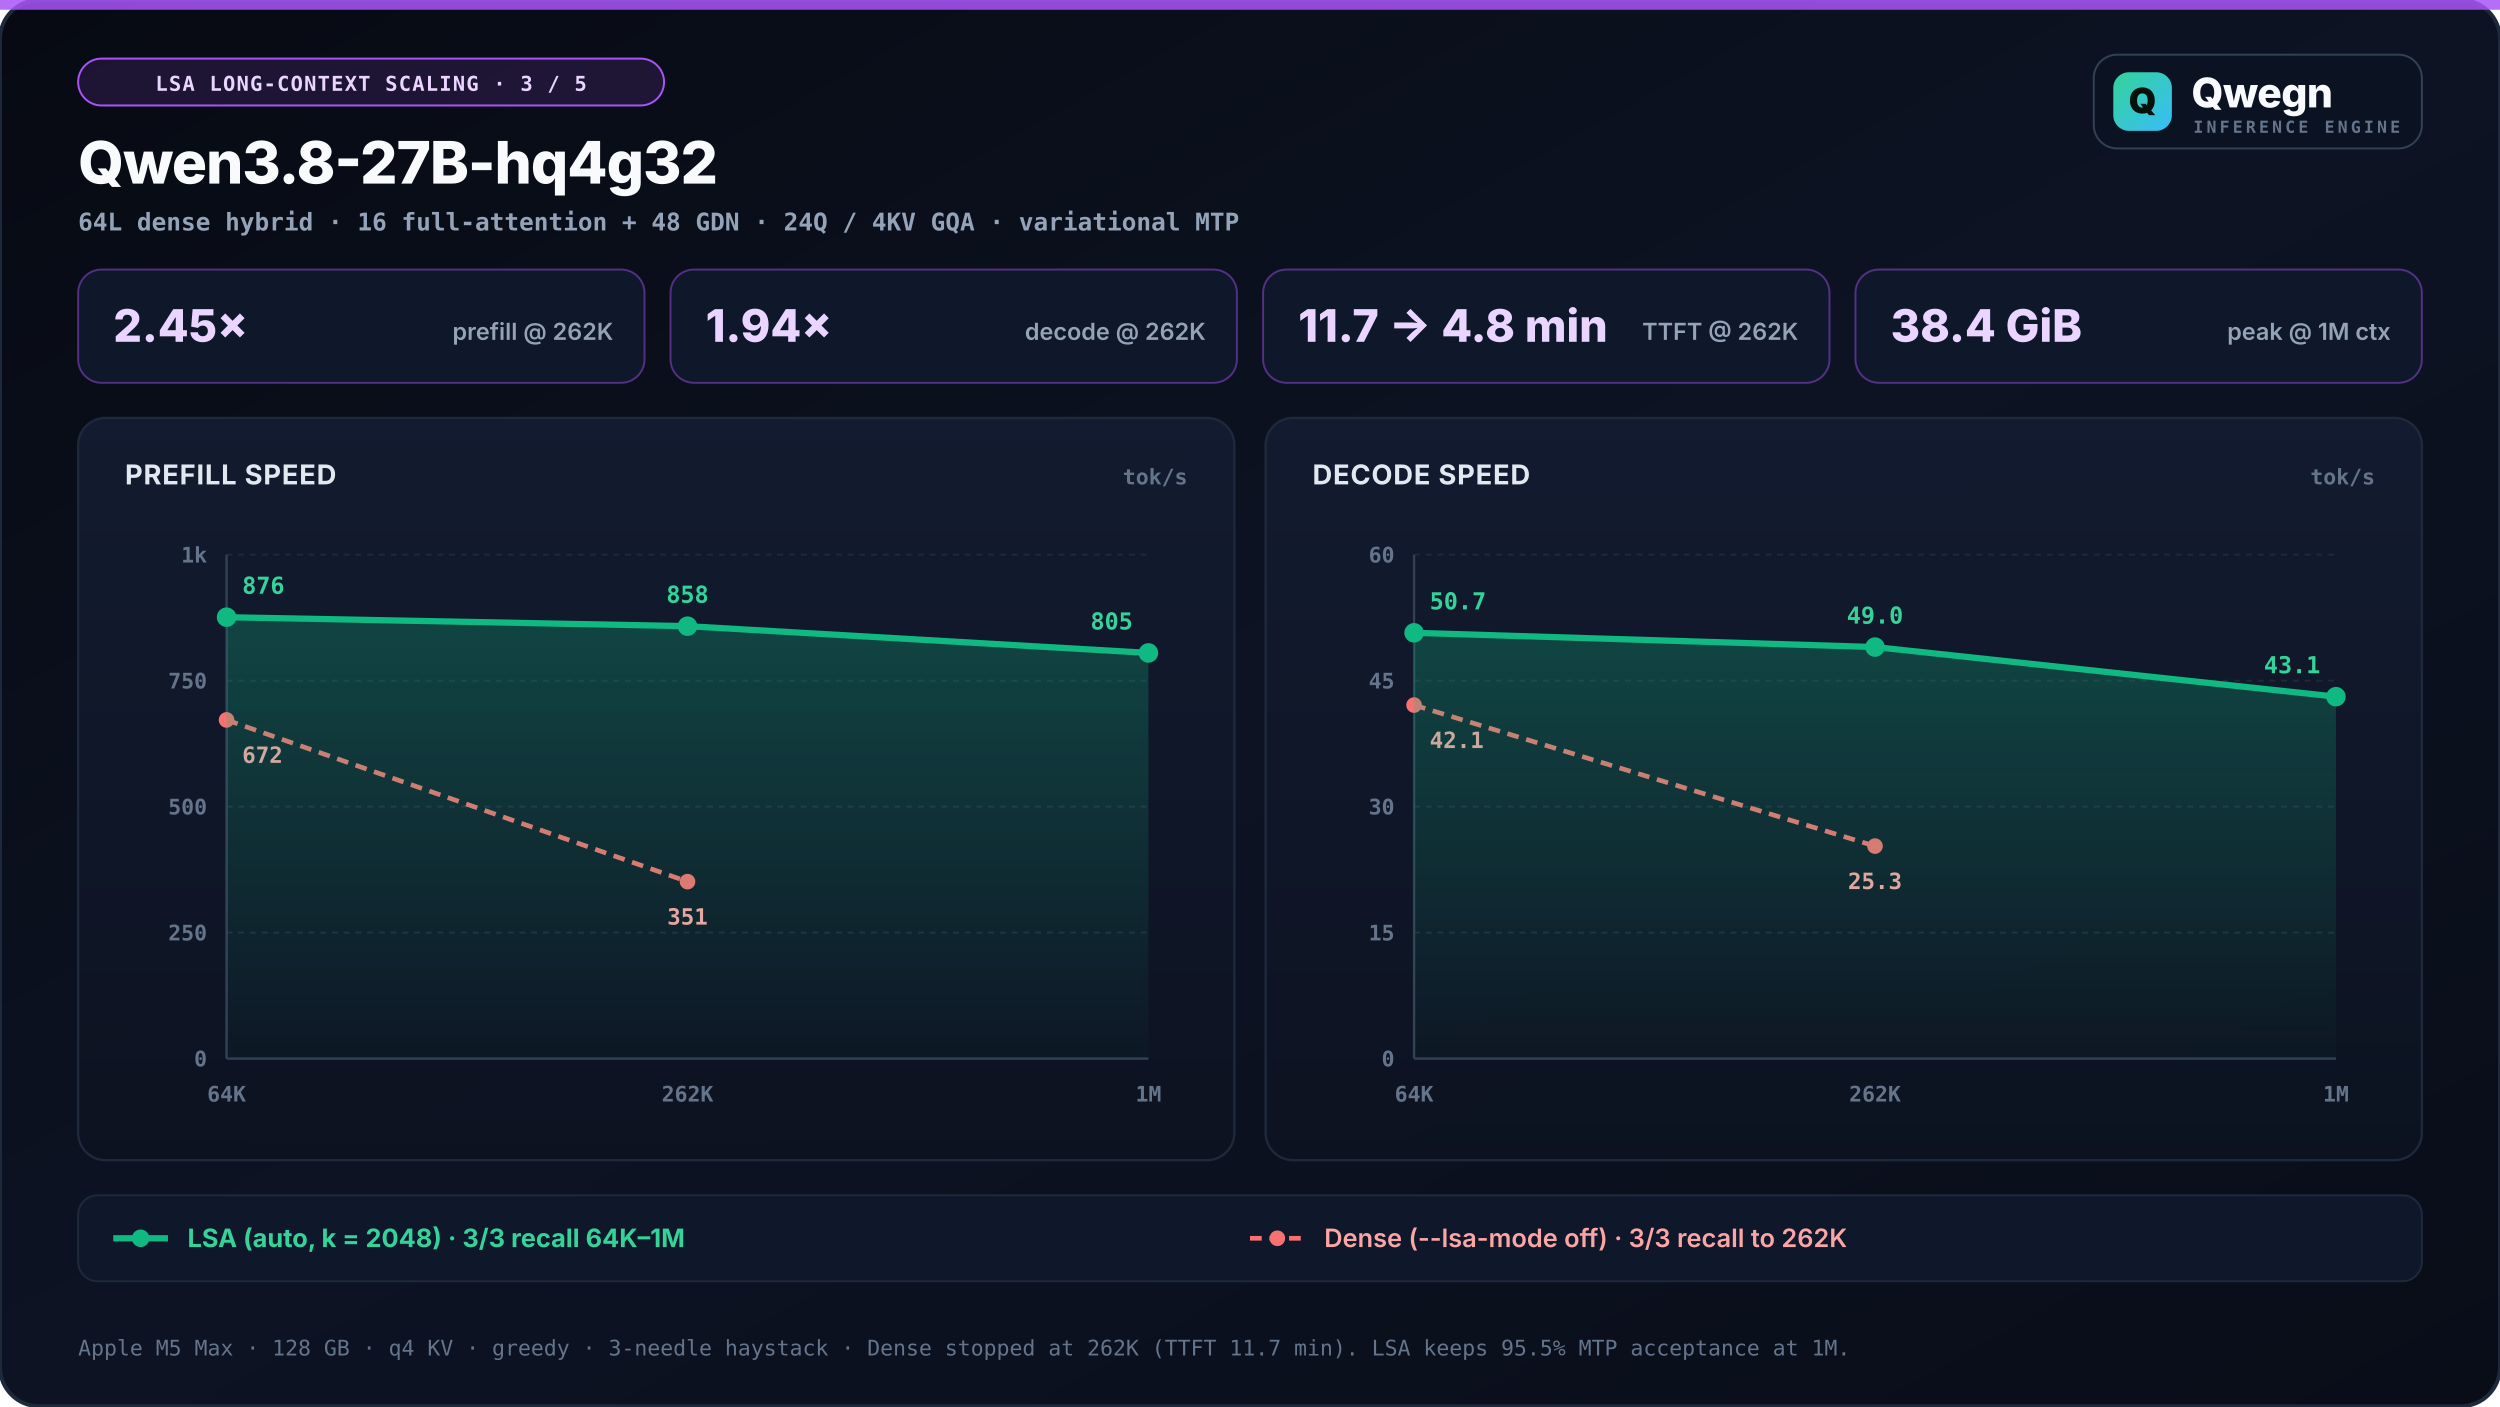
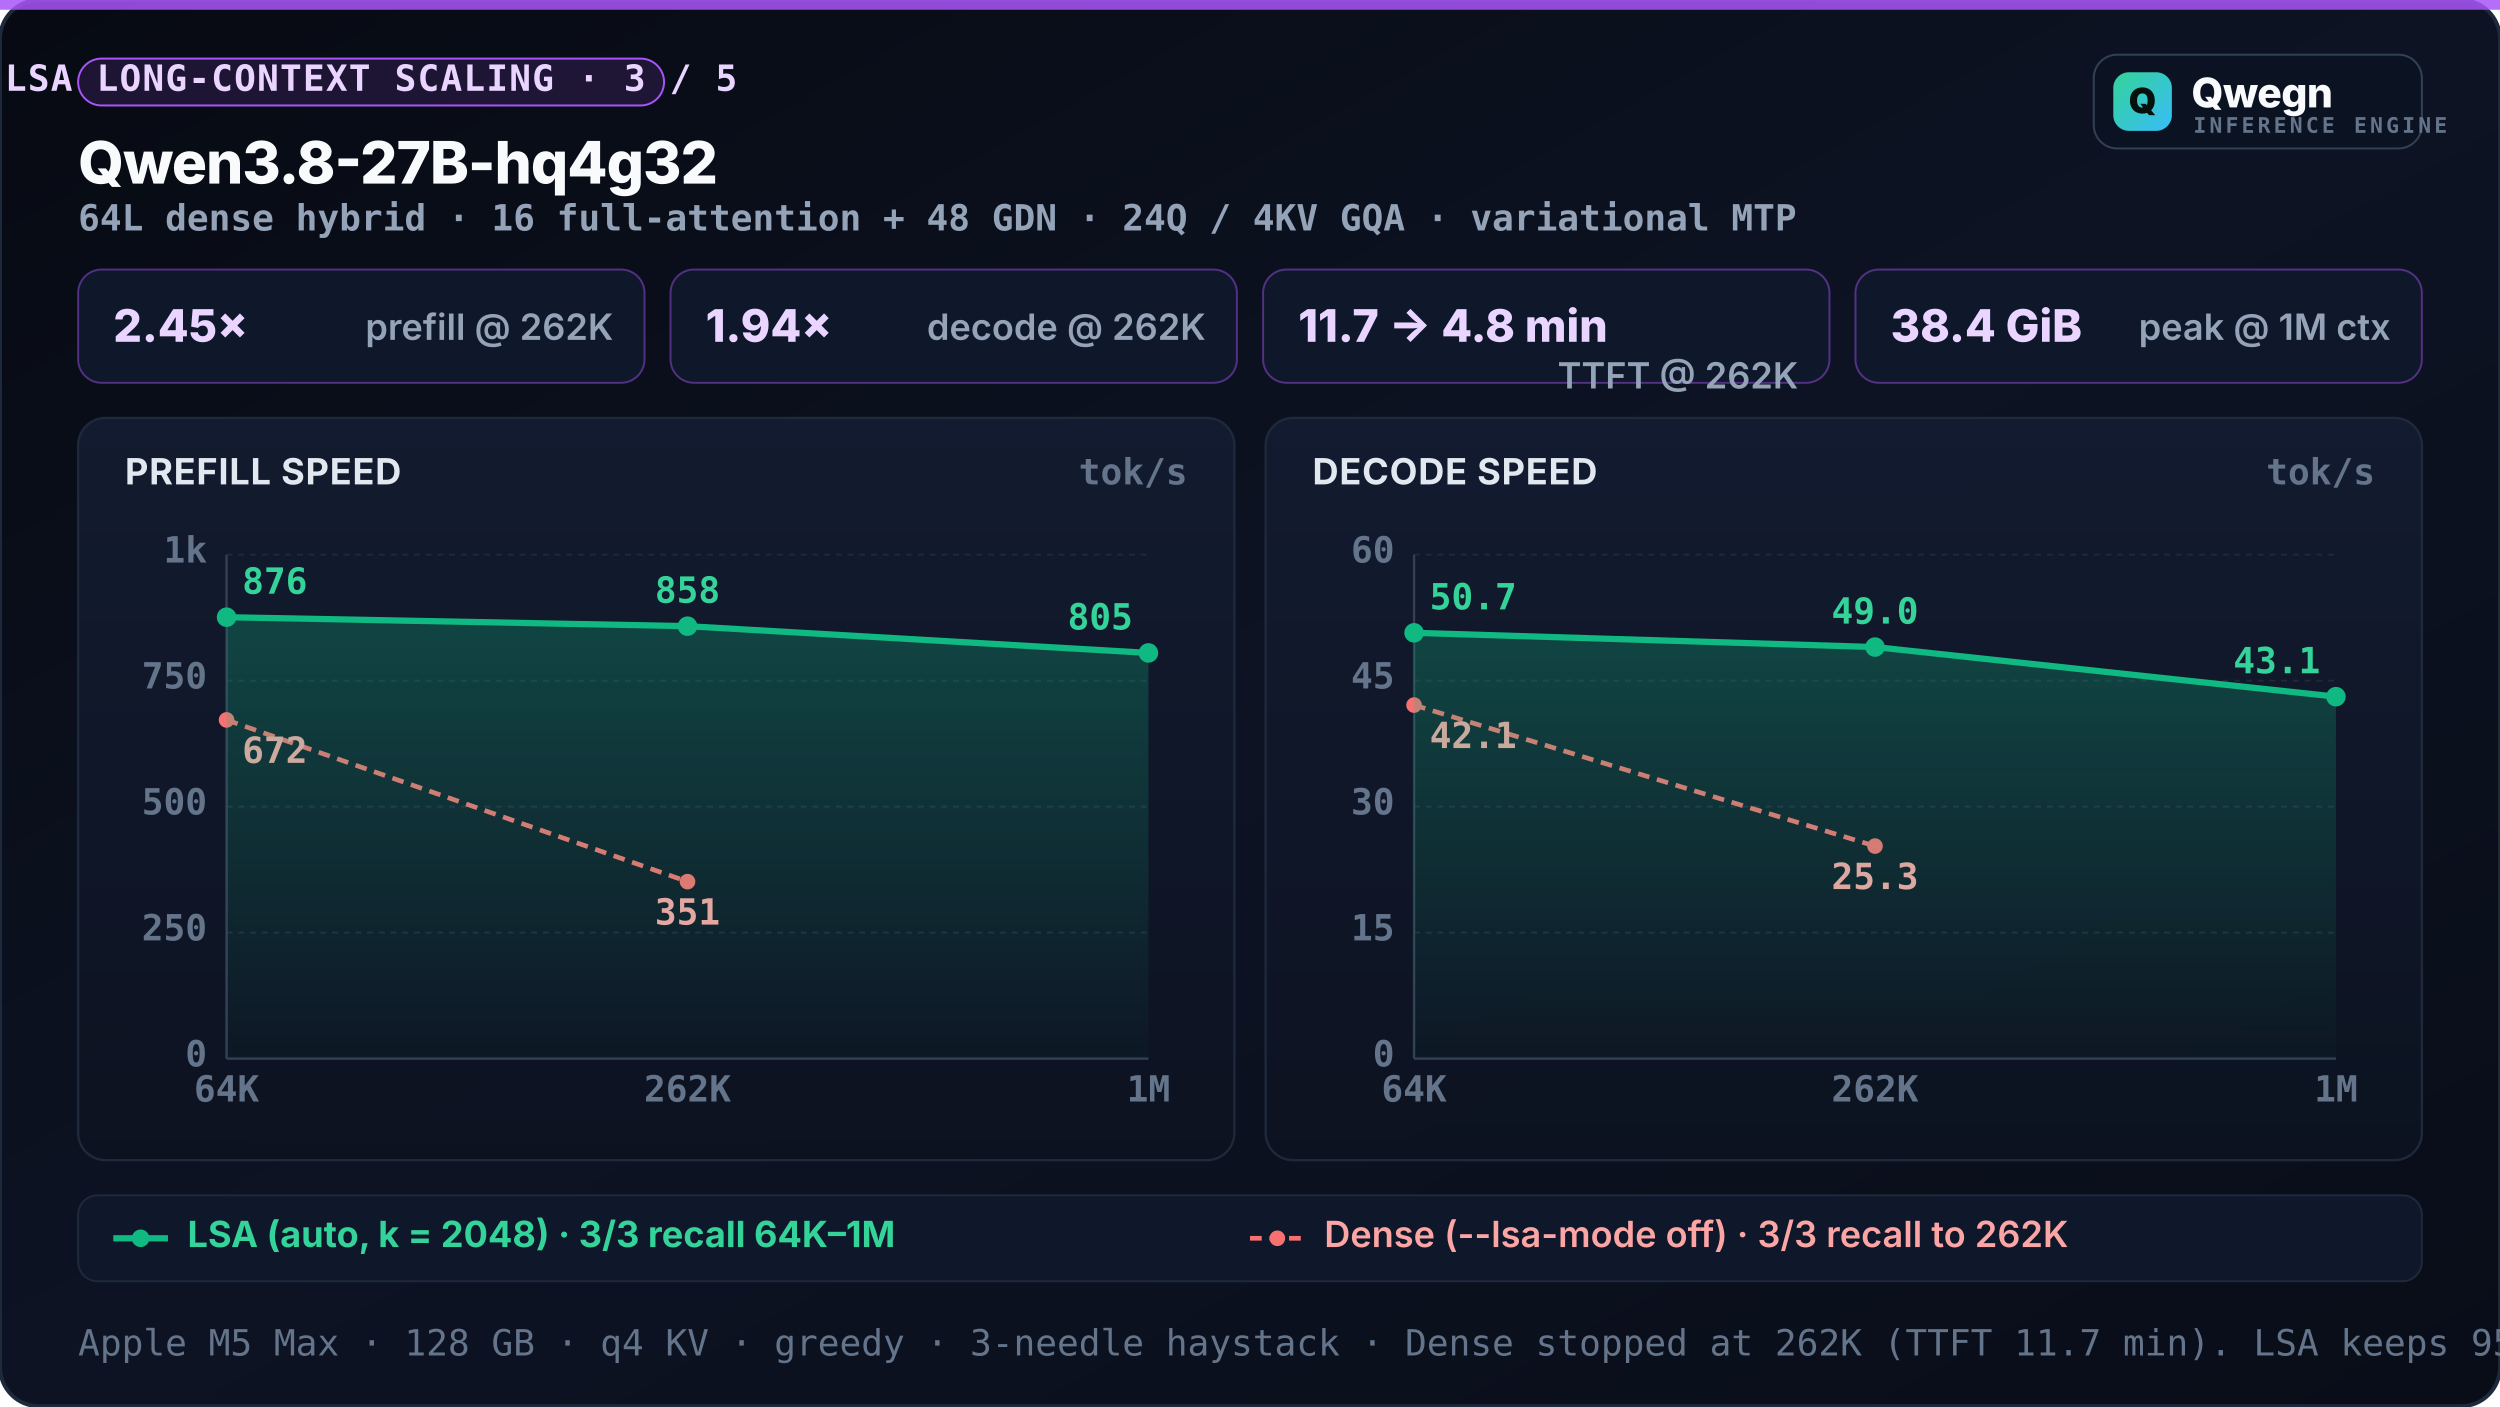
<svg xmlns="http://www.w3.org/2000/svg" viewBox="0 0 1280 720" width="1280" height="720">
  <defs>
    <linearGradient id="bg" x1="0" y1="0" x2="1" y2="1">
      <stop offset="0" stop-color="#070a12" />
      <stop offset=".5" stop-color="#0d1323" />
      <stop offset="1" stop-color="#090d18" />
    </linearGradient>
    <linearGradient id="card" x1="0" y1="0" x2="0" y2="1">
      <stop offset="0" stop-color="#131c31" stop-opacity=".92" />
      <stop offset="1" stop-color="#0c1220" stop-opacity=".96" />
    </linearGradient>
    <linearGradient id="aEm" x1="0" y1="0" x2="0" y2="1">
      <stop offset="0" stop-color="#10b981" stop-opacity=".28" />
      <stop offset="1" stop-color="#10b981" stop-opacity=".02" />
    </linearGradient>
    <linearGradient id="aCy" x1="0" y1="0" x2="0" y2="1">
      <stop offset="0" stop-color="#38bdf8" stop-opacity=".28" />
      <stop offset="1" stop-color="#38bdf8" stop-opacity=".02" />
    </linearGradient>
    <linearGradient id="mark" x1="0" y1="0" x2="1" y2="1">
      <stop offset="0" stop-color="#34d399" />
      <stop offset="1" stop-color="#38bdf8" />
    </linearGradient>
    <style>
.sans{font-family:-apple-system,BlinkMacSystemFont,"SF Pro Display","Inter",system-ui,sans-serif}
.mono{font-family:"SF Mono","JetBrains Mono",Menlo,monospace}
- .ct{font-size:14px;font-weight:700;fill:#e2e8f0;letter-spacing:.4px}
- .ax{font-size:11px;font-weight:600;fill:#64748b}
- .va{font-size:12px;font-weight:700;fill:#34d399}
- .vb{font-size:11.5px;font-weight:600;fill:#fca5a5}
+ .ct{font-size:18.5px;font-weight:700;fill:#e2e8f0;letter-spacing:.4px}
+ .ax{font-size:18.5px;font-weight:600;fill:#64748b}
+ .va{font-size:18.5px;font-weight:700;fill:#34d399}
+ .vb{font-size:18.5px;font-weight:600;fill:#fca5a5}
.grid{stroke:#1e293b;stroke-width:1;stroke-dasharray:3 3}
.axis{stroke:#334155;stroke-width:1.2}
</style>
  </defs>
  <rect width="1280" height="720" rx="20" fill="url(#bg)" stroke="#1e293b" stroke-width="2" />
  <rect x="0" y="0" width="1280" height="5" fill="#a855f7" opacity=".85" />
  <g transform="translate(40,30)" data-free="1">
    <rect width="300" height="24" rx="12" fill="#a855f7" fill-opacity=".14" stroke="#a855f7" />
-     <text x="150" y="16.5" text-anchor="middle" class="mono" font-size="10.5" font-weight="700" fill="#e9d5ff" letter-spacing=".6">LSA LONG-CONTEXT SCALING · 3 / 5</text>
-     <text x="0" y="64" class="sans" font-size="30" font-weight="800" fill="#f8fafc" letter-spacing="-.5">Qwen3.8-27B-hq4g32</text>
-     <text x="0" y="88" class="mono" font-size="12.5" font-weight="600" fill="#94a3b8">64L dense hybrid · 16 full-attention + 48 GDN · 24Q / 4KV GQA · variational MTP</text>
+     <text x="150" y="16.5" text-anchor="middle" class="mono" font-size="18.5" font-weight="700" fill="#e9d5ff" letter-spacing=".6">LSA LONG-CONTEXT SCALING · 3 / 5</text>
+     <text x="0" y="64" class="sans" font-size="30.0" font-weight="800" fill="#f8fafc" letter-spacing="-.5">Qwen3.8-27B-hq4g32</text>
+     <text x="0" y="88" class="mono" font-size="18.5" font-weight="600" fill="#94a3b8">64L dense hybrid · 16 full-attention + 48 GDN · 24Q / 4KV GQA · variational MTP</text>
  </g>
  <g transform="translate(1072,28)" id="qwegn-mark">
    <rect width="168" height="48" rx="12" fill="#0b1222" stroke="#334155" stroke-width="1" />
    <rect x="10" y="9" width="30" height="30" rx="8" fill="url(#mark)" />
    <text x="25" y="30" text-anchor="middle" class="sans" font-size="18" font-weight="900" fill="#04110c">Q</text>
    <text x="50" y="27" class="sans" font-size="21" font-weight="800" fill="#f8fafc" letter-spacing="-0.3">Qwegn</text>
-     <text x="51" y="40" class="mono" font-size="8.5" font-weight="700" fill="#64748b" letter-spacing="1.6">INFERENCE ENGINE</text>
+     <text x="51" y="40" class="mono" font-size="11" font-weight="700" fill="#64748b" letter-spacing="1.6">INFERENCE ENGINE</text>
  </g>
  <g transform="translate(40.0,138)">
    <rect width="290" height="58" rx="12" fill="#0f172a" stroke="#a855f7" stroke-opacity=".45" />
-     <text x="18" y="37" class="sans" font-size="23" font-weight="800" fill="#e9d5ff">2.45×</text>
-     <text x="274" y="36" text-anchor="end" class="sans" font-size="12" font-weight="600" fill="#94a3b8">prefill @ 262K</text>
+     <text x="18" y="37" class="sans" font-size="23.0" font-weight="800" fill="#e9d5ff">2.45×</text>
+     <text x="274" y="36" text-anchor="end" class="sans" font-size="18.5" font-weight="600" fill="#94a3b8">prefill @ 262K</text>
  </g>
  <g transform="translate(343.3,138)">
    <rect width="290" height="58" rx="12" fill="#0f172a" stroke="#a855f7" stroke-opacity=".45" />
-     <text x="18" y="37" class="sans" font-size="23" font-weight="800" fill="#e9d5ff">1.94×</text>
-     <text x="274" y="36" text-anchor="end" class="sans" font-size="12" font-weight="600" fill="#94a3b8">decode @ 262K</text>
+     <text x="18" y="37" class="sans" font-size="23.0" font-weight="800" fill="#e9d5ff">1.94×</text>
+     <text x="274" y="36" text-anchor="end" class="sans" font-size="18.5" font-weight="600" fill="#94a3b8">decode @ 262K</text>
  </g>
  <g transform="translate(646.7,138)">
    <rect width="290" height="58" rx="12" fill="#0f172a" stroke="#a855f7" stroke-opacity=".45" />
-     <text x="18" y="37" class="sans" font-size="23" font-weight="800" fill="#e9d5ff">11.7 → 4.8 min</text>
-     <text x="274" y="36" text-anchor="end" class="sans" font-size="12" font-weight="600" fill="#94a3b8">TTFT @ 262K</text>
+     <text x="18" y="37" class="sans" font-size="23.0" font-weight="800" fill="#e9d5ff">11.7 → 4.8 min</text>
+     <text x="274" y="60.9" text-anchor="end" class="sans" font-size="18.5" font-weight="600" fill="#94a3b8">TTFT @ 262K</text>
  </g>
  <g transform="translate(950.0,138)">
    <rect width="290" height="58" rx="12" fill="#0f172a" stroke="#a855f7" stroke-opacity=".45" />
-     <text x="18" y="37" class="sans" font-size="23" font-weight="800" fill="#e9d5ff">38.4 GiB</text>
-     <text x="274" y="36" text-anchor="end" class="sans" font-size="12" font-weight="600" fill="#94a3b8">peak @ 1M ctx</text>
+     <text x="18" y="37" class="sans" font-size="23.0" font-weight="800" fill="#e9d5ff">38.4 GiB</text>
+     <text x="274" y="36" text-anchor="end" class="sans" font-size="18.5" font-weight="600" fill="#94a3b8">peak @ 1M ctx</text>
  </g>
  <g transform="translate(40,214)">
    <rect width="592" height="380" rx="14" fill="url(#card)" stroke="#1e293b" stroke-width="1.2" />
    <text x="24" y="34" class="sans ct">PREFILL SPEED</text>
    <text x="568" y="34" text-anchor="end" class="mono ax">tok/s</text>
    <line x1="76" y1="328.0" x2="548" y2="328.0" class="axis" />
    <text x="66" y="332.0" text-anchor="end" class="mono ax">0</text>
    <line x1="76" y1="263.5" x2="548" y2="263.5" class="grid" />
    <text x="66" y="267.5" text-anchor="end" class="mono ax">250</text>
    <line x1="76" y1="199.0" x2="548" y2="199.0" class="grid" />
    <text x="66" y="203.0" text-anchor="end" class="mono ax">500</text>
    <line x1="76" y1="134.5" x2="548" y2="134.5" class="grid" />
    <text x="66" y="138.5" text-anchor="end" class="mono ax">750</text>
    <line x1="76" y1="70.0" x2="548" y2="70.0" class="grid" />
    <text x="66" y="74.0" text-anchor="end" class="mono ax">1k</text>
    <line x1="76" y1="70" x2="76" y2="328" class="axis" />
    <text x="76.0" y="350" text-anchor="middle" class="mono ax">64K</text>
    <text x="312.0" y="350" text-anchor="middle" class="mono ax">262K</text>
    <text x="548.0" y="350" text-anchor="middle" class="mono ax">1M</text>
    <polyline points="76.0,154.6 312.0,237.4" fill="none" stroke="#f87171" stroke-width="2.4" stroke-linejoin="round" stroke-dasharray="6 4" />
    <circle cx="76.0" cy="154.6" r="4" fill="#f87171" />
    <text x="84.0" y="176.6" text-anchor="start" class="mono vb">672</text>
    <circle cx="312.0" cy="237.4" r="4" fill="#f87171" />
    <text x="312.0" y="259.4" text-anchor="middle" class="mono vb">351</text>
    <polygon points="76.0,102.0 312.0,106.6 548.0,120.3 548.0,328 76.0,328" fill="url(#aEm)" />
    <polyline points="76.0,102.0 312.0,106.6 548.0,120.3" fill="none" stroke="#10b981" stroke-width="3.2" stroke-linejoin="round" />
    <circle cx="76.0" cy="102.0" r="5" fill="#10b981" />
    <text x="84.0" y="90.0" text-anchor="start" class="mono va">876</text>
    <circle cx="312.0" cy="106.6" r="5" fill="#10b981" />
    <text x="312.0" y="94.6" text-anchor="middle" class="mono va">858</text>
    <circle cx="548.0" cy="120.3" r="5" fill="#10b981" />
    <text x="540.0" y="108.3" text-anchor="end" class="mono va">805</text>
  </g>
  <g transform="translate(648,214)">
    <rect width="592" height="380" rx="14" fill="url(#card)" stroke="#1e293b" stroke-width="1.2" />
    <text x="24" y="34" class="sans ct">DECODE SPEED</text>
    <text x="568" y="34" text-anchor="end" class="mono ax">tok/s</text>
    <line x1="76" y1="328.0" x2="548" y2="328.0" class="axis" />
    <text x="66" y="332.0" text-anchor="end" class="mono ax">0</text>
    <line x1="76" y1="263.5" x2="548" y2="263.5" class="grid" />
    <text x="66" y="267.5" text-anchor="end" class="mono ax">15</text>
    <line x1="76" y1="199.0" x2="548" y2="199.0" class="grid" />
    <text x="66" y="203.0" text-anchor="end" class="mono ax">30</text>
    <line x1="76" y1="134.5" x2="548" y2="134.5" class="grid" />
    <text x="66" y="138.5" text-anchor="end" class="mono ax">45</text>
    <line x1="76" y1="70.0" x2="548" y2="70.0" class="grid" />
    <text x="66" y="74.0" text-anchor="end" class="mono ax">60</text>
    <line x1="76" y1="70" x2="76" y2="328" class="axis" />
    <text x="76.0" y="350" text-anchor="middle" class="mono ax">64K</text>
    <text x="312.0" y="350" text-anchor="middle" class="mono ax">262K</text>
    <text x="548.0" y="350" text-anchor="middle" class="mono ax">1M</text>
    <polyline points="76.0,147.0 312.0,219.2" fill="none" stroke="#f87171" stroke-width="2.4" stroke-linejoin="round" stroke-dasharray="6 4" />
    <circle cx="76.0" cy="147.0" r="4" fill="#f87171" />
    <text x="84.0" y="169.0" text-anchor="start" class="mono vb">42.1</text>
    <circle cx="312.0" cy="219.2" r="4" fill="#f87171" />
    <text x="312.0" y="241.2" text-anchor="middle" class="mono vb">25.3</text>
    <polygon points="76.0,110.0 312.0,117.3 548.0,142.7 548.0,328 76.0,328" fill="url(#aEm)" />
    <polyline points="76.0,110.0 312.0,117.3 548.0,142.7" fill="none" stroke="#10b981" stroke-width="3.2" stroke-linejoin="round" />
    <circle cx="76.0" cy="110.0" r="5" fill="#10b981" />
    <text x="84.0" y="98.0" text-anchor="start" class="mono va">50.7</text>
    <circle cx="312.0" cy="117.3" r="5" fill="#10b981" />
    <text x="312.0" y="105.3" text-anchor="middle" class="mono va">49.0</text>
    <circle cx="548.0" cy="142.7" r="5" fill="#10b981" />
    <text x="540.0" y="130.7" text-anchor="end" class="mono va">43.1</text>
  </g>
  <g transform="translate(40,612)">
    <rect width="1200" height="44" rx="10" fill="#0f172a" stroke="#1e293b" />
    <line x1="18" y1="22" x2="46" y2="22" stroke="#10b981" stroke-width="3.2" />
    <circle cx="32" cy="22" r="4.5" fill="#10b981" />
-     <text x="56" y="26.5" class="sans" font-size="13" font-weight="700" fill="#34d399">LSA (auto, k = 2048) · 3/3 recall 64K–1M</text>
+     <text x="56" y="26.5" class="sans" font-size="18.5" font-weight="700" fill="#34d399">LSA (auto, k = 2048) · 3/3 recall 64K–1M</text>
    <line x1="600" y1="22" x2="628" y2="22" stroke="#f87171" stroke-width="2.4" stroke-dasharray="6 4" />
    <circle cx="614" cy="22" r="4" fill="#f87171" />
-     <text x="638" y="26.5" class="sans" font-size="13" font-weight="600" fill="#fca5a5">Dense (--lsa-mode off) · 3/3 recall to 262K</text>
+     <text x="638" y="26.5" class="sans" font-size="18.5" font-weight="600" fill="#fca5a5">Dense (--lsa-mode off) · 3/3 recall to 262K</text>
  </g>
-   <text x="40" y="694" class="mono" font-size="11" fill="#64748b">Apple M5 Max · 128 GB · q4 KV · greedy · 3-needle haystack · Dense stopped at 262K (TTFT 11.7 min). LSA keeps 95.5% MTP acceptance at 1M.</text>
+   <text x="40" y="694" class="mono" font-size="18.5" fill="#64748b">Apple M5 Max · 128 GB · q4 KV · greedy · 3-needle haystack · Dense stopped at 262K (TTFT 11.7 min). LSA keeps 95.5% MTP acceptance at 1M.</text>
</svg>
